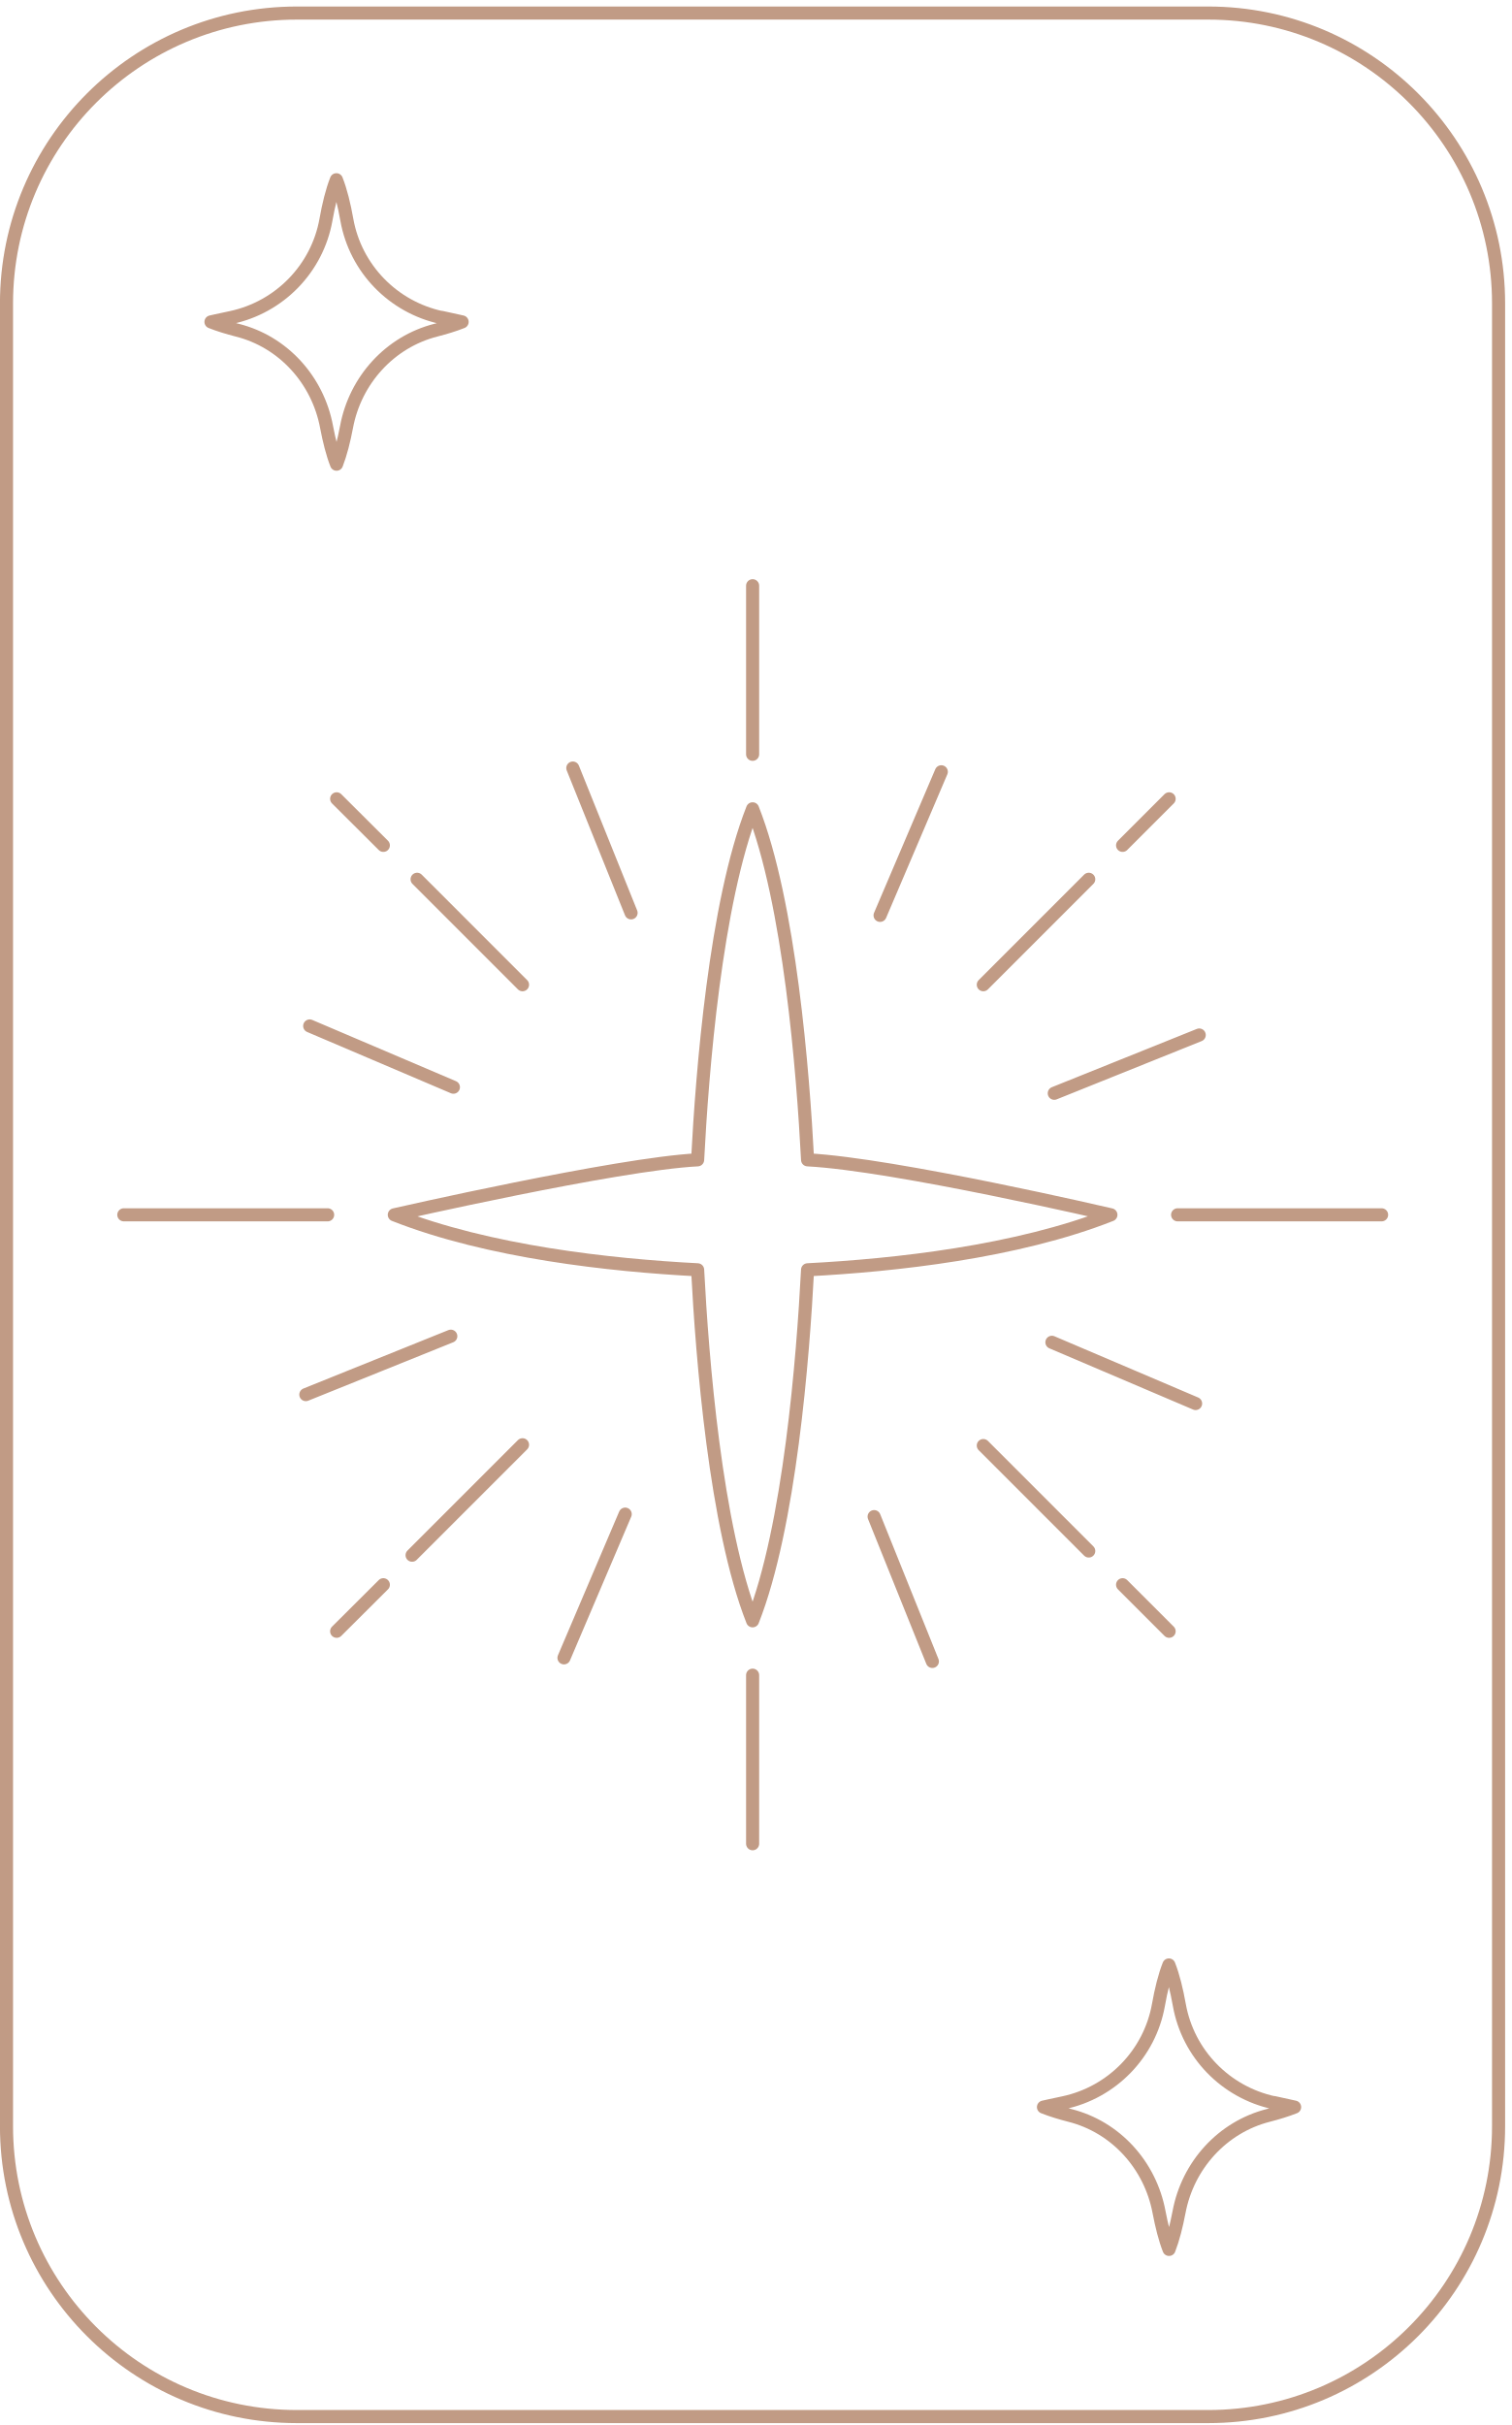
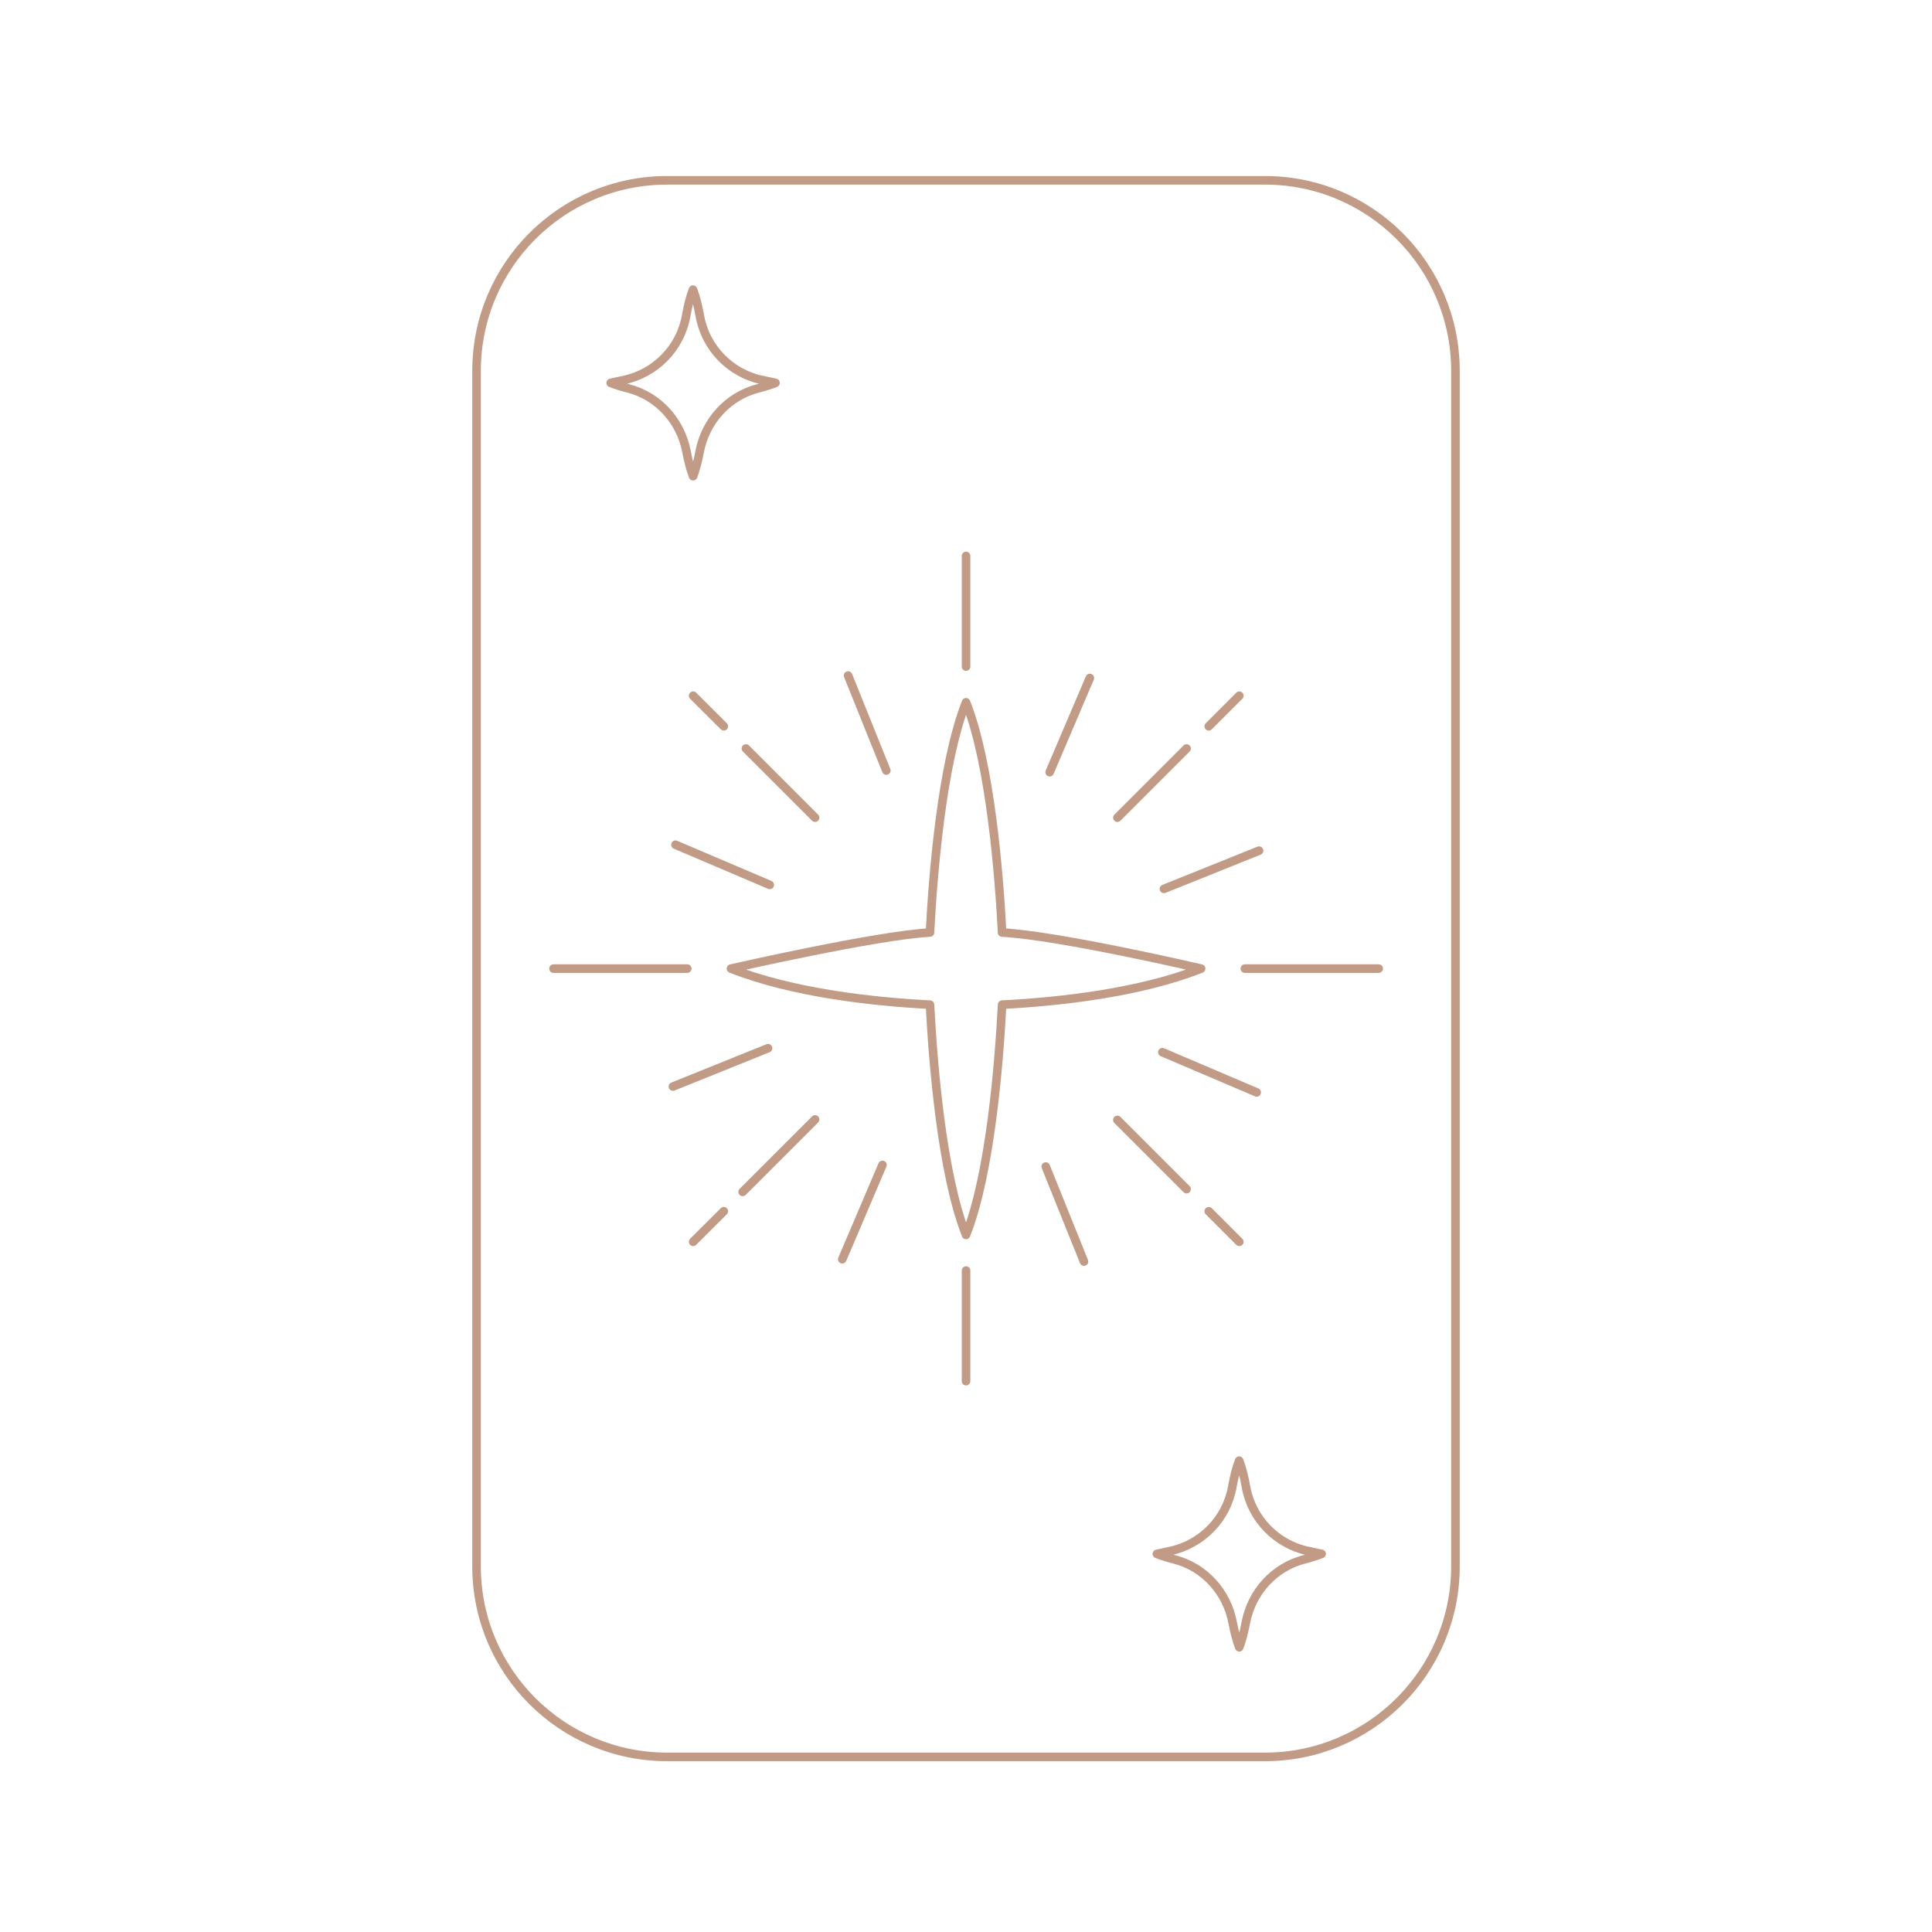
- <svg xmlns="http://www.w3.org/2000/svg" width="154" height="247" fill="none">
-   <path d="M123.083 1.33H30.241C13.905 1.33.662 14.575.662 30.91v185.652c0 16.336 13.243 29.579 29.58 29.579h92.841c16.336 0 29.579-13.243 29.579-29.579V30.91c0-16.336-13.243-29.58-29.579-29.58z" stroke="#C19B85" stroke-width="1.333" stroke-linecap="round" stroke-linejoin="round" />
-   <path d="M82.27 118.135c-.462-8.879-1.815-26.158-5.602-35.753-3.787 9.595-5.14 26.874-5.6 35.753-8.195.413-30.9 5.6-30.9 5.6 9.594 3.787 22.021 5.14 30.9 5.601.46 8.879 1.813 26.158 5.6 35.753 3.787-9.595 5.14-26.874 5.601-35.753 8.878-.461 21.305-1.814 30.9-5.601 0 0-22.022-5.139-30.9-5.6zm-69.657 5.601h20.764m86.588 0h20.78M76.67 59.661V76.83m0 93.796v17.169M42.49 89.559L53.231 100.3M34.295 81.364l4.757 4.741m71.859 71.873l-10.741-10.741m18.93 18.918l-4.741-4.741M53.23 147.157l-11.25 11.25m68.931-68.848L100.17 100.3m18.93-18.936l-4.741 4.741m-80.064 80.05l4.757-4.741m-7.503-56.915l14.64 6.238m60.969 25.983l14.64 6.237M95.892 78.611l-6.238 14.624M63.69 154.222l-6.237 14.639m.9-90.631l5.936 14.75m24.758 61.496l5.935 14.75m27.185-63.805l-14.767 5.936m-61.477 24.741l-14.767 5.951M44.961 32.342c-4.916-1.066-8.735-4.98-9.626-9.945-.27-1.527-.62-2.96-1.066-4.09-.446 1.13-.796 2.563-1.066 4.09-.891 4.964-4.726 8.894-9.658 9.945-1.226.254-2.053.445-2.053.445.843.334 1.75.605 2.673.843 4.694 1.178 8.21 5.076 9.102 9.85.27 1.416.604 2.752 1.018 3.802.414-1.066.748-2.386 1.018-3.803.891-4.757 4.408-8.655 9.101-9.849.923-.238 1.83-.509 2.673-.843 0 0-.843-.19-2.1-.461l-.016.016zm84.807 181.833c-4.917-1.066-8.735-4.98-9.626-9.945-.271-1.527-.621-2.959-1.066-4.089-.446 1.13-.796 2.562-1.067 4.089-.891 4.965-4.725 8.895-9.658 9.945-1.225.254-2.052.445-2.052.445.843.334 1.75.605 2.673.844 4.694 1.177 8.21 5.075 9.101 9.849.271 1.416.605 2.752 1.018 3.802.414-1.066.748-2.386 1.019-3.802.891-4.758 4.407-8.656 9.101-9.849.923-.239 1.83-.51 2.673-.844 0 0-.843-.191-2.1-.461l-.016.016z" stroke="#C19B85" stroke-width="1.333" stroke-linecap="round" stroke-linejoin="round" />
+ <svg xmlns="http://www.w3.org/2000/svg" width="300" height="300" fill="none">
+   <path d="M196.421 28h-92.842C87.243 28 74 41.243 74 57.579V243.23c0 16.336 13.243 29.579 29.579 29.579h92.842c16.336 0 29.579-13.243 29.579-29.579V57.579C226 41.243 212.757 28 196.421 28z" stroke="#C19B85" stroke-width="1.333" stroke-linecap="round" stroke-linejoin="round" />
+   <path d="M155.607 144.804c-.461-8.879-1.814-26.158-5.601-35.753-3.787 9.595-5.139 26.874-5.601 35.753-8.194.414-30.899 5.601-30.899 5.601 9.594 3.786 22.021 5.139 30.899 5.6.462 8.879 1.814 26.158 5.601 35.753 3.787-9.595 5.14-26.874 5.601-35.753 8.878-.461 21.305-1.814 30.899-5.6 0 0-22.021-5.14-30.899-5.601zm-69.656 5.601h20.764m86.588 0h20.78M150.008 86.33v17.17m0 93.795v17.169m-34.18-98.236l10.741 10.741m-18.936-18.935l4.757 4.74m71.859 71.873l-10.741-10.741m18.93 18.918l-4.741-4.741m-61.129-14.257l-11.25 11.25m68.931-68.848l-10.741 10.741m18.93-18.935l-4.741 4.74m-80.064 80.05l4.757-4.741m-7.503-56.915l14.639 6.238m60.97 25.983l14.639 6.237M169.23 105.28l-6.238 14.624m-25.963 60.987l-6.238 14.639m.9-90.632l5.936 14.751m24.758 61.496l5.935 14.75m27.185-63.805l-14.767 5.936m-61.477 24.741l-14.767 5.951M118.299 59.01c-4.916-1.065-8.735-4.98-9.626-9.944-.271-1.527-.621-2.96-1.066-4.09-.446 1.13-.796 2.563-1.066 4.09-.891 4.964-4.726 8.895-9.658 9.945-1.226.254-2.053.445-2.053.445.843.334 1.75.605 2.673.843 4.694 1.178 8.21 5.076 9.101 9.85.271 1.416.605 2.752 1.019 3.802.413-1.066.748-2.386 1.018-3.802.891-4.758 4.407-8.656 9.101-9.85.923-.238 1.83-.509 2.673-.843 0 0-.843-.19-2.1-.461l-.016.016zm84.807 181.834c-4.917-1.066-8.735-4.98-9.627-9.945-.27-1.527-.62-2.959-1.066-4.089-.445 1.13-.795 2.562-1.066 4.089-.891 4.965-4.725 8.895-9.658 9.945-1.225.254-2.052.445-2.052.445.843.334 1.75.605 2.673.844 4.694 1.177 8.21 5.075 9.101 9.849.271 1.416.605 2.752 1.018 3.802.414-1.066.748-2.386 1.019-3.802.891-4.758 4.407-8.656 9.101-9.849.923-.239 1.83-.51 2.673-.844 0 0-.843-.191-2.1-.461l-.016.016z" stroke="#C19B85" stroke-width="1.333" stroke-linecap="round" stroke-linejoin="round" />
</svg>
